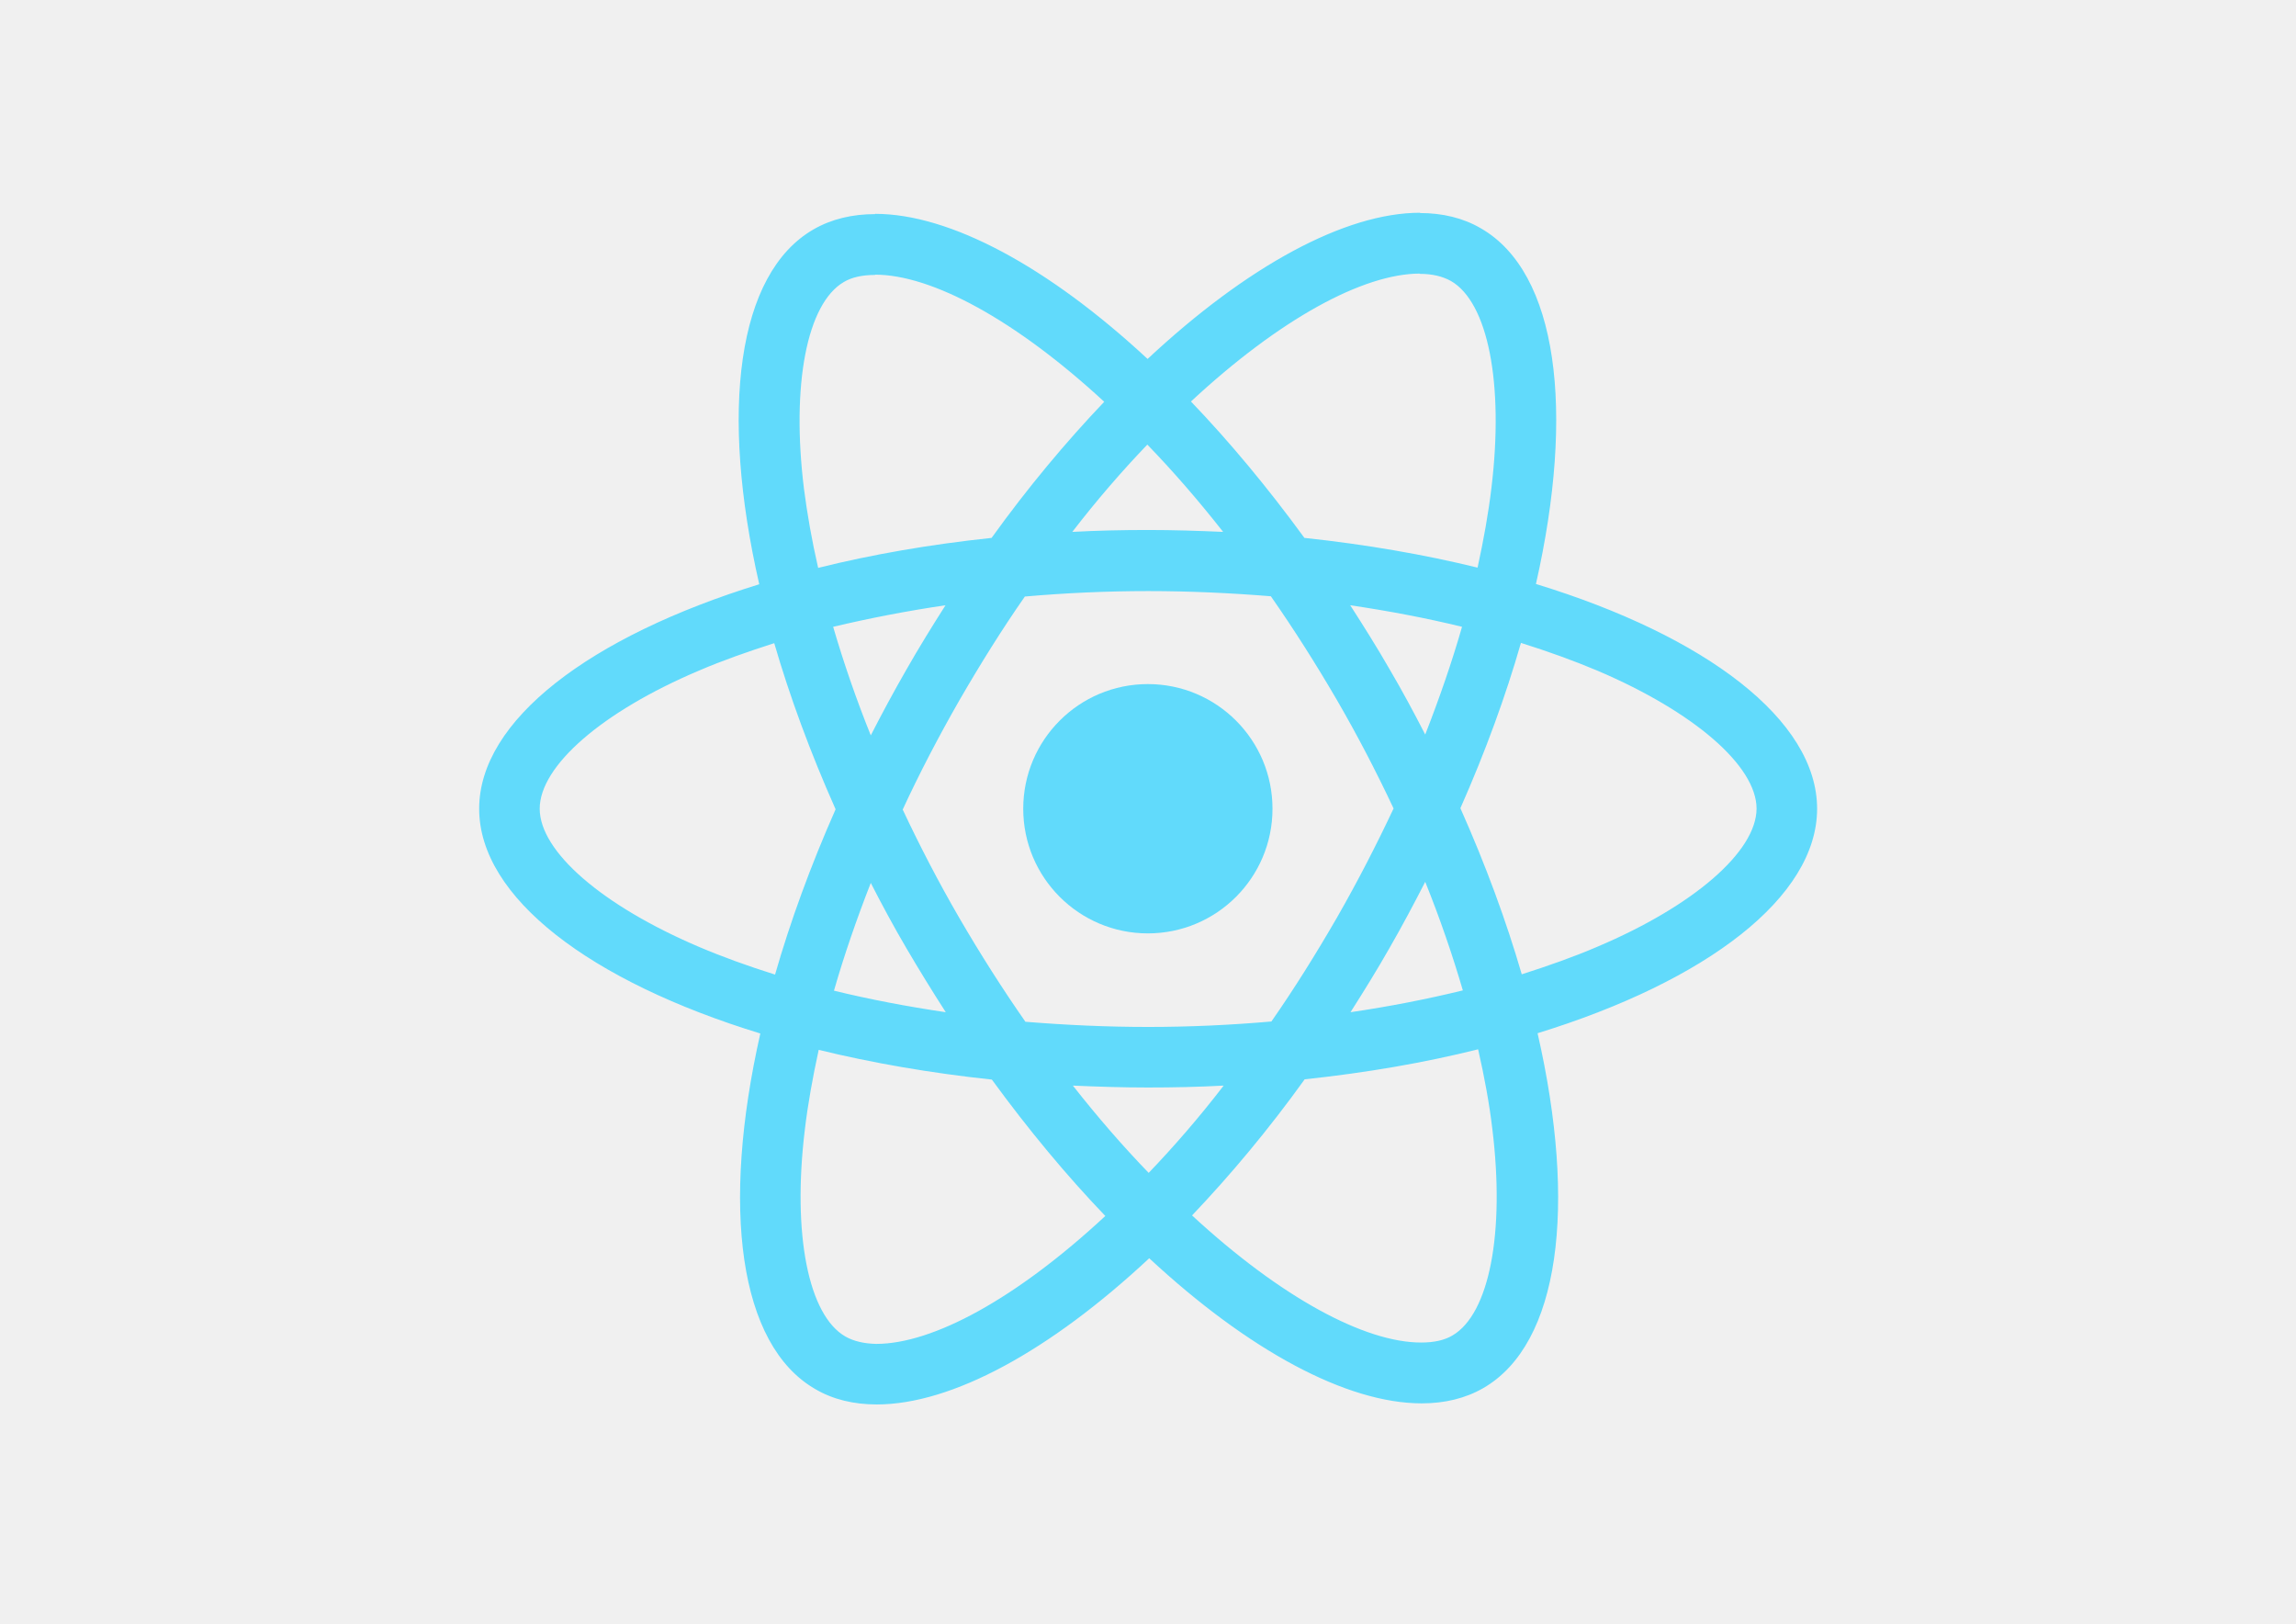
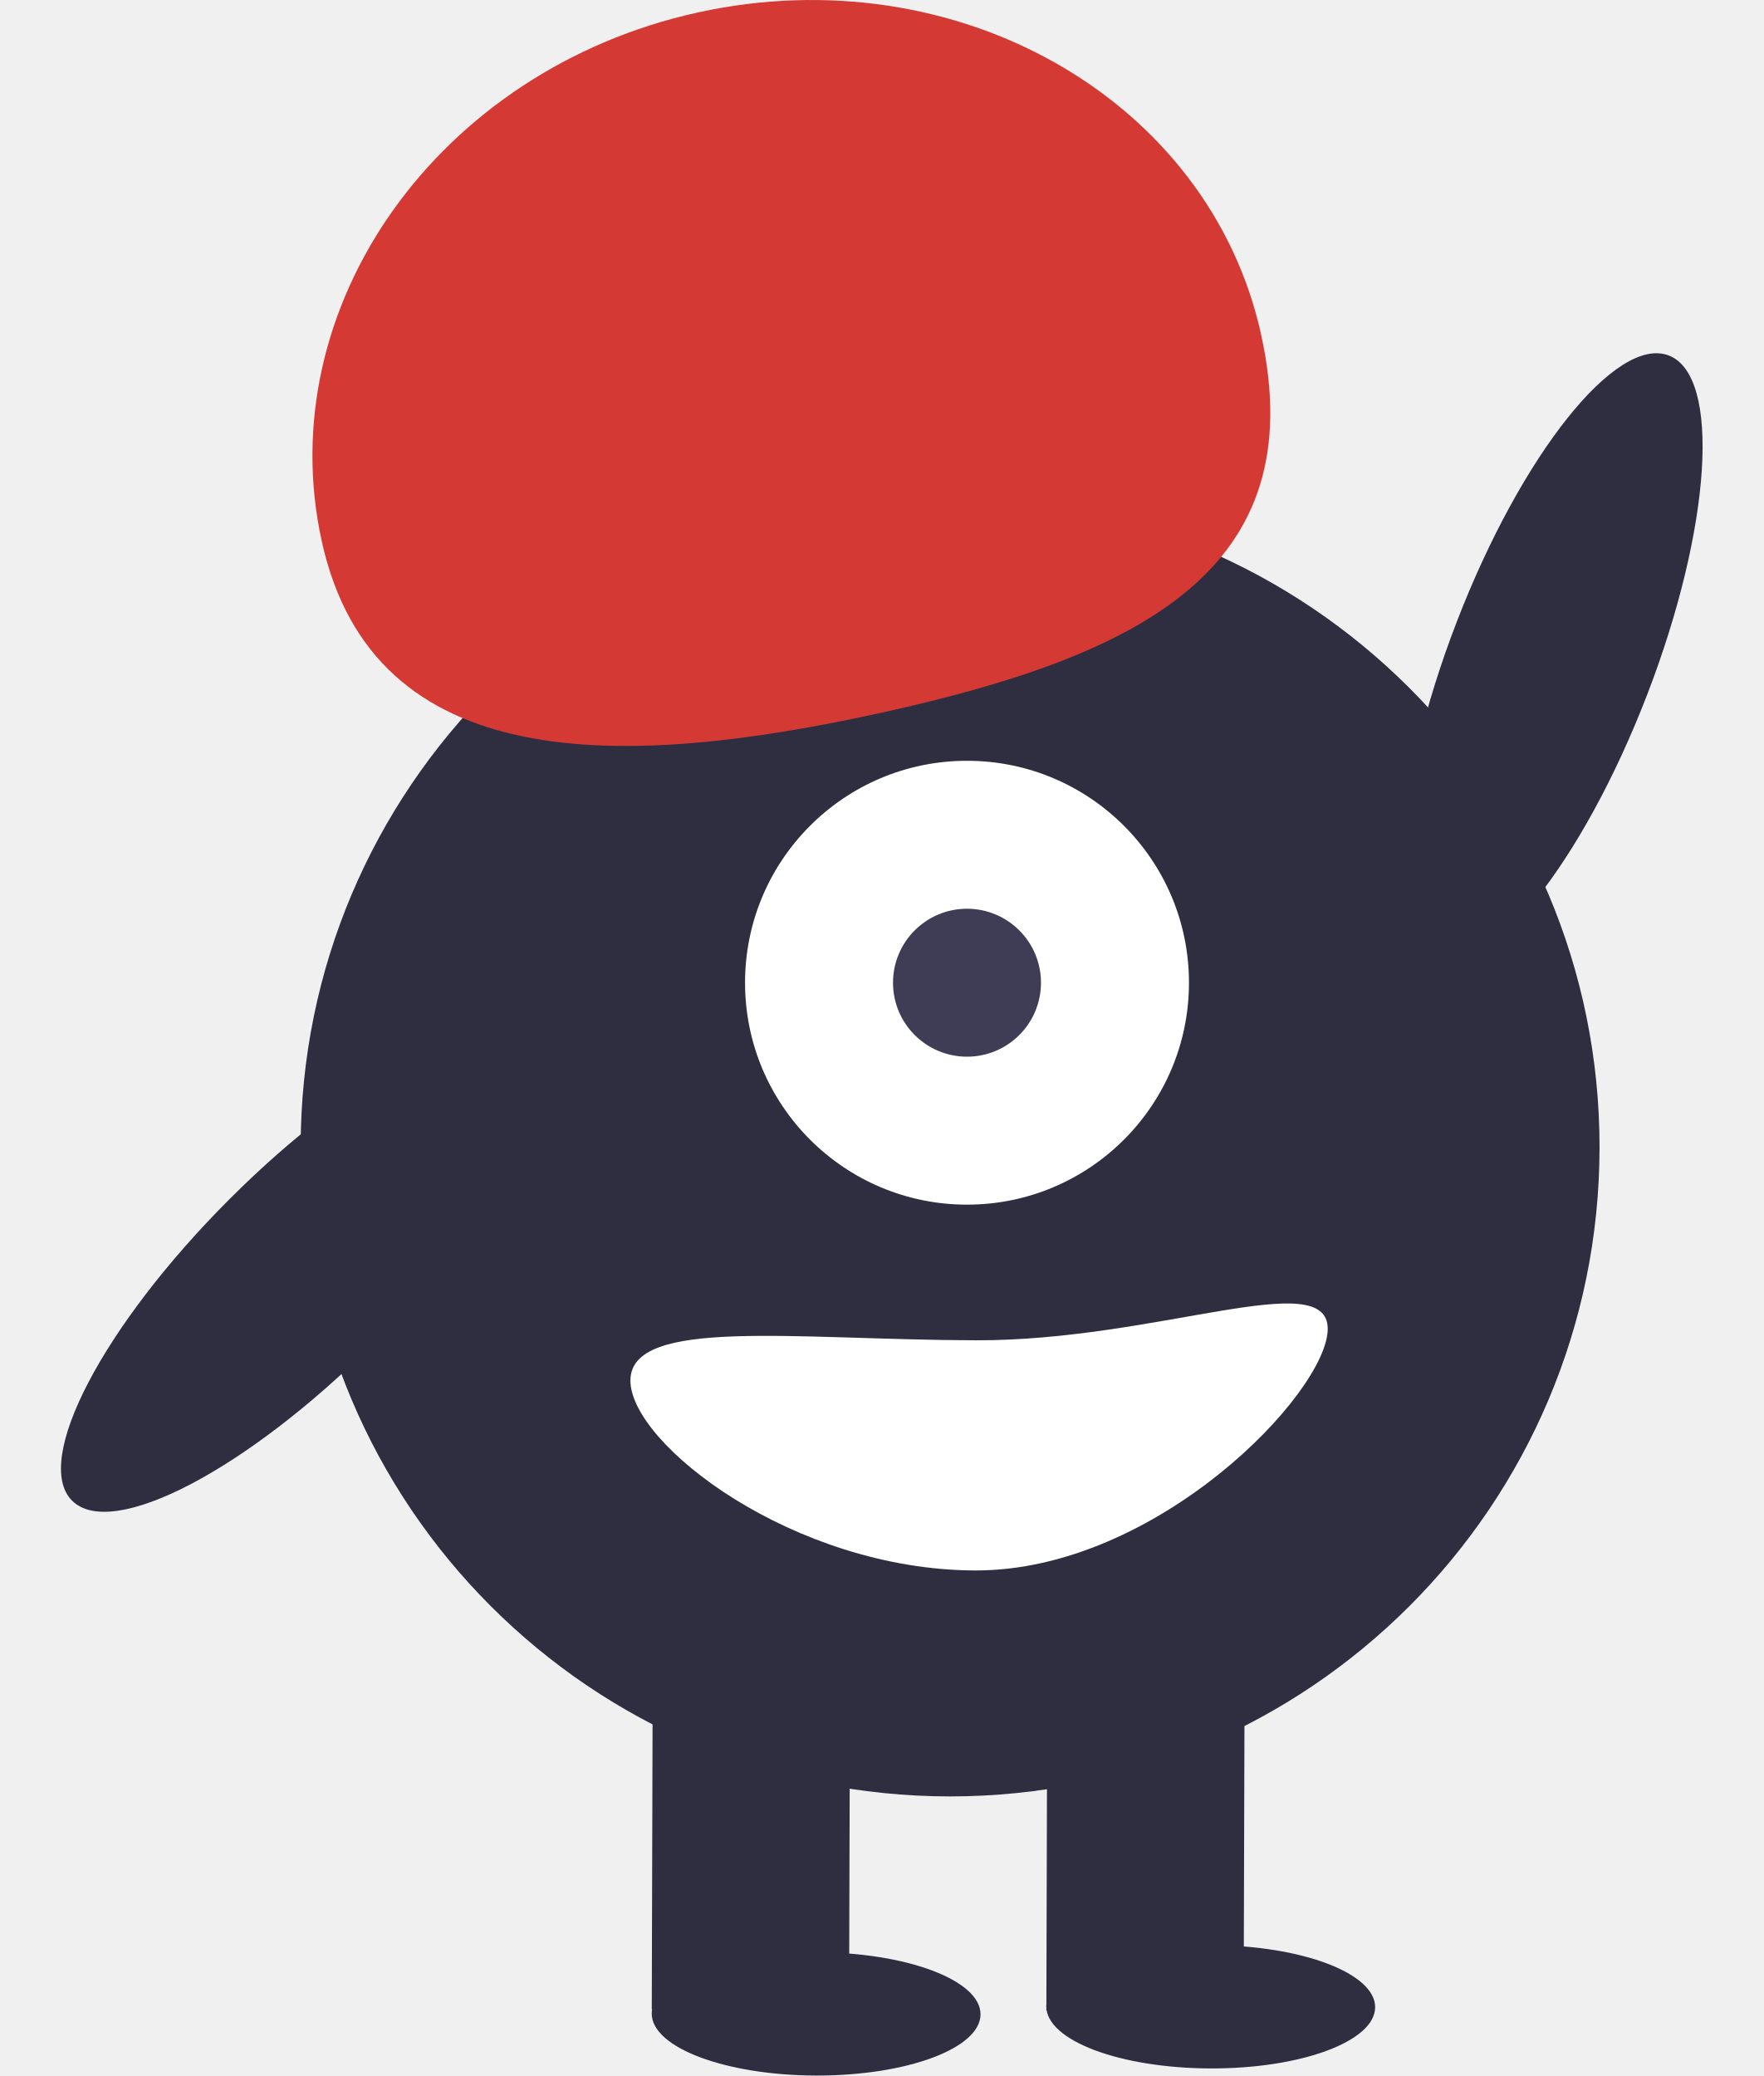
- <svg xmlns="http://www.w3.org/2000/svg" viewBox="0 0 841.9 595.3">
-   <g fill="#61DAFB">
-     <path d="M666.3 296.5c0-32.5-40.7-63.3-103.1-82.4 14.4-63.6 8-114.2-20.2-130.4-6.5-3.8-14.1-5.6-22.4-5.6v22.3c4.6 0 8.3.9 11.4 2.6 13.6 7.8 19.5 37.5 14.9 75.7-1.1 9.4-2.9 19.3-5.1 29.4-19.6-4.8-41-8.5-63.5-10.9-13.5-18.5-27.5-35.3-41.6-50 32.6-30.3 63.2-46.9 84-46.9V78c-27.5 0-63.5 19.6-99.9 53.6-36.4-33.8-72.4-53.2-99.9-53.2v22.3c20.7 0 51.4 16.5 84 46.6-14 14.7-28 31.4-41.3 49.9-22.6 2.4-44 6.1-63.6 11-2.3-10-4-19.7-5.2-29-4.7-38.2 1.1-67.9 14.6-75.8 3-1.8 6.9-2.6 11.5-2.6V78.5c-8.4 0-16 1.8-22.6 5.6-28.1 16.2-34.4 66.7-19.9 130.1-62.2 19.2-102.7 49.9-102.7 82.3 0 32.5 40.7 63.3 103.1 82.4-14.4 63.6-8 114.2 20.2 130.4 6.5 3.8 14.1 5.6 22.5 5.6 27.5 0 63.5-19.6 99.9-53.6 36.4 33.8 72.4 53.2 99.9 53.2 8.4 0 16-1.8 22.6-5.6 28.1-16.2 34.4-66.7 19.9-130.1 62-19.1 102.5-49.9 102.5-82.3zm-130.2-66.7c-3.7 12.9-8.3 26.2-13.5 39.5-4.1-8-8.4-16-13.1-24-4.6-8-9.5-15.8-14.4-23.4 14.2 2.1 27.9 4.7 41 7.9zm-45.8 106.5c-7.8 13.5-15.8 26.3-24.1 38.2-14.9 1.3-30 2-45.2 2-15.1 0-30.2-.7-45-1.9-8.3-11.9-16.4-24.6-24.2-38-7.6-13.1-14.5-26.4-20.8-39.8 6.2-13.4 13.2-26.8 20.7-39.9 7.8-13.5 15.8-26.3 24.1-38.2 14.9-1.3 30-2 45.2-2 15.1 0 30.2.7 45 1.9 8.3 11.9 16.4 24.6 24.2 38 7.6 13.1 14.5 26.4 20.8 39.8-6.3 13.4-13.2 26.8-20.7 39.9zm32.3-13c5.4 13.4 10 26.8 13.8 39.8-13.1 3.2-26.9 5.9-41.2 8 4.9-7.7 9.8-15.6 14.4-23.7 4.6-8 8.9-16.1 13-24.1zM421.2 430c-9.3-9.6-18.6-20.3-27.8-32 9 .4 18.2.7 27.5.7 9.4 0 18.7-.2 27.8-.7-9 11.7-18.3 22.4-27.5 32zm-74.4-58.9c-14.2-2.1-27.9-4.7-41-7.9 3.7-12.9 8.3-26.2 13.5-39.5 4.1 8 8.4 16 13.1 24 4.7 8 9.5 15.8 14.4 23.4zM420.7 163c9.3 9.6 18.6 20.3 27.8 32-9-.4-18.2-.7-27.5-.7-9.4 0-18.7.2-27.8.7 9-11.7 18.3-22.4 27.5-32zm-74 58.9c-4.9 7.7-9.8 15.6-14.4 23.7-4.6 8-8.9 16-13 24-5.4-13.4-10-26.8-13.8-39.8 13.1-3.1 26.9-5.8 41.2-7.9zm-90.5 125.2c-35.4-15.1-58.3-34.9-58.3-50.6 0-15.7 22.9-35.6 58.3-50.6 8.6-3.7 18-7 27.7-10.1 5.7 19.6 13.2 40 22.5 60.9-9.2 20.8-16.6 41.1-22.2 60.6-9.9-3.1-19.3-6.5-28-10.2zM310 490c-13.6-7.8-19.5-37.5-14.9-75.7 1.1-9.4 2.9-19.3 5.1-29.4 19.6 4.8 41 8.5 63.5 10.9 13.5 18.5 27.5 35.3 41.6 50-32.6 30.3-63.2 46.9-84 46.9-4.5-.1-8.3-1-11.3-2.7zm237.2-76.2c4.7 38.2-1.1 67.9-14.6 75.8-3 1.8-6.9 2.6-11.5 2.6-20.7 0-51.4-16.5-84-46.6 14-14.7 28-31.4 41.3-49.9 22.6-2.4 44-6.1 63.6-11 2.3 10.1 4.1 19.8 5.2 29.1zm38.5-66.7c-8.6 3.7-18 7-27.7 10.1-5.7-19.6-13.2-40-22.5-60.9 9.2-20.8 16.6-41.1 22.2-60.6 9.9 3.1 19.3 6.5 28.1 10.2 35.4 15.1 58.3 34.9 58.3 50.6-.1 15.7-23 35.6-58.4 50.6zM320.8 78.4z" />
-     <circle cx="420.9" cy="296.5" r="45.7" />
-     <path d="M520.5 78.1z" />
+ <svg xmlns="http://www.w3.org/2000/svg" width="201.15" height="236.803" viewBox="0 0 201.15 236.803">
+   <defs>
+     <style>.a{fill:#2f2e41;}.b{fill:#fff;}.c{fill:#3f3d56;}.d{fill:#d53934;}</style>
+   </defs>
+   <g transform="translate(-500.957 -361.553)">
+     <ellipse class="a" cx="11.626" cy="37.035" rx="11.626" ry="37.035" transform="matrix(-0.933, -0.36, 0.36, -0.933, 675.468, 475.395)" />
+     <ellipse class="a" cx="74.07" cy="74.07" rx="74.07" ry="74.07" transform="translate(535.248 418.325)" />
+     <rect class="a" width="22.502" height="40.317" transform="translate(575.405 550.427) rotate(0.16)" />
+     <rect class="a" width="22.502" height="40.317" transform="translate(620.409 550.553) rotate(0.16)" />
+     <ellipse class="a" cx="18.752" cy="7.032" rx="18.752" ry="7.032" transform="translate(612.769 598.356) rotate(-179.84)" />
+     <ellipse class="a" cx="18.752" cy="7.032" rx="18.752" ry="7.032" transform="translate(657.776 597.545) rotate(-179.84)" />
+     <ellipse class="b" cx="25.315" cy="25.315" rx="25.315" ry="25.315" transform="translate(585.931 448.333)" />
+     <ellipse class="c" cx="8.438" cy="8.438" rx="8.438" ry="8.438" transform="translate(602.807 465.21)" />
+     <path class="d" d="M941.558,607.281c-5.906-26.8,13.288-53.812,42.871-60.331s58.352,9.924,64.257,36.725-13.715,36.625-43.3,43.144S947.465,634.083,941.558,607.281Z" transform="translate(-403.899 -183.97)" />
+     <ellipse class="a" cx="37.035" cy="11.626" rx="37.035" ry="11.626" transform="translate(569.774 488.576) rotate(135)" />
+     <path class="b" d="M933.508,712.882c-.021,7.25,18.605,21.617,39.318,21.675s40.19-20.3,40.211-27.547-19.425,1.352-40.137,1.294S933.536,705.632,933.508,712.882Z" transform="translate(-360.651 -193.867)" />
  </g>
</svg>
